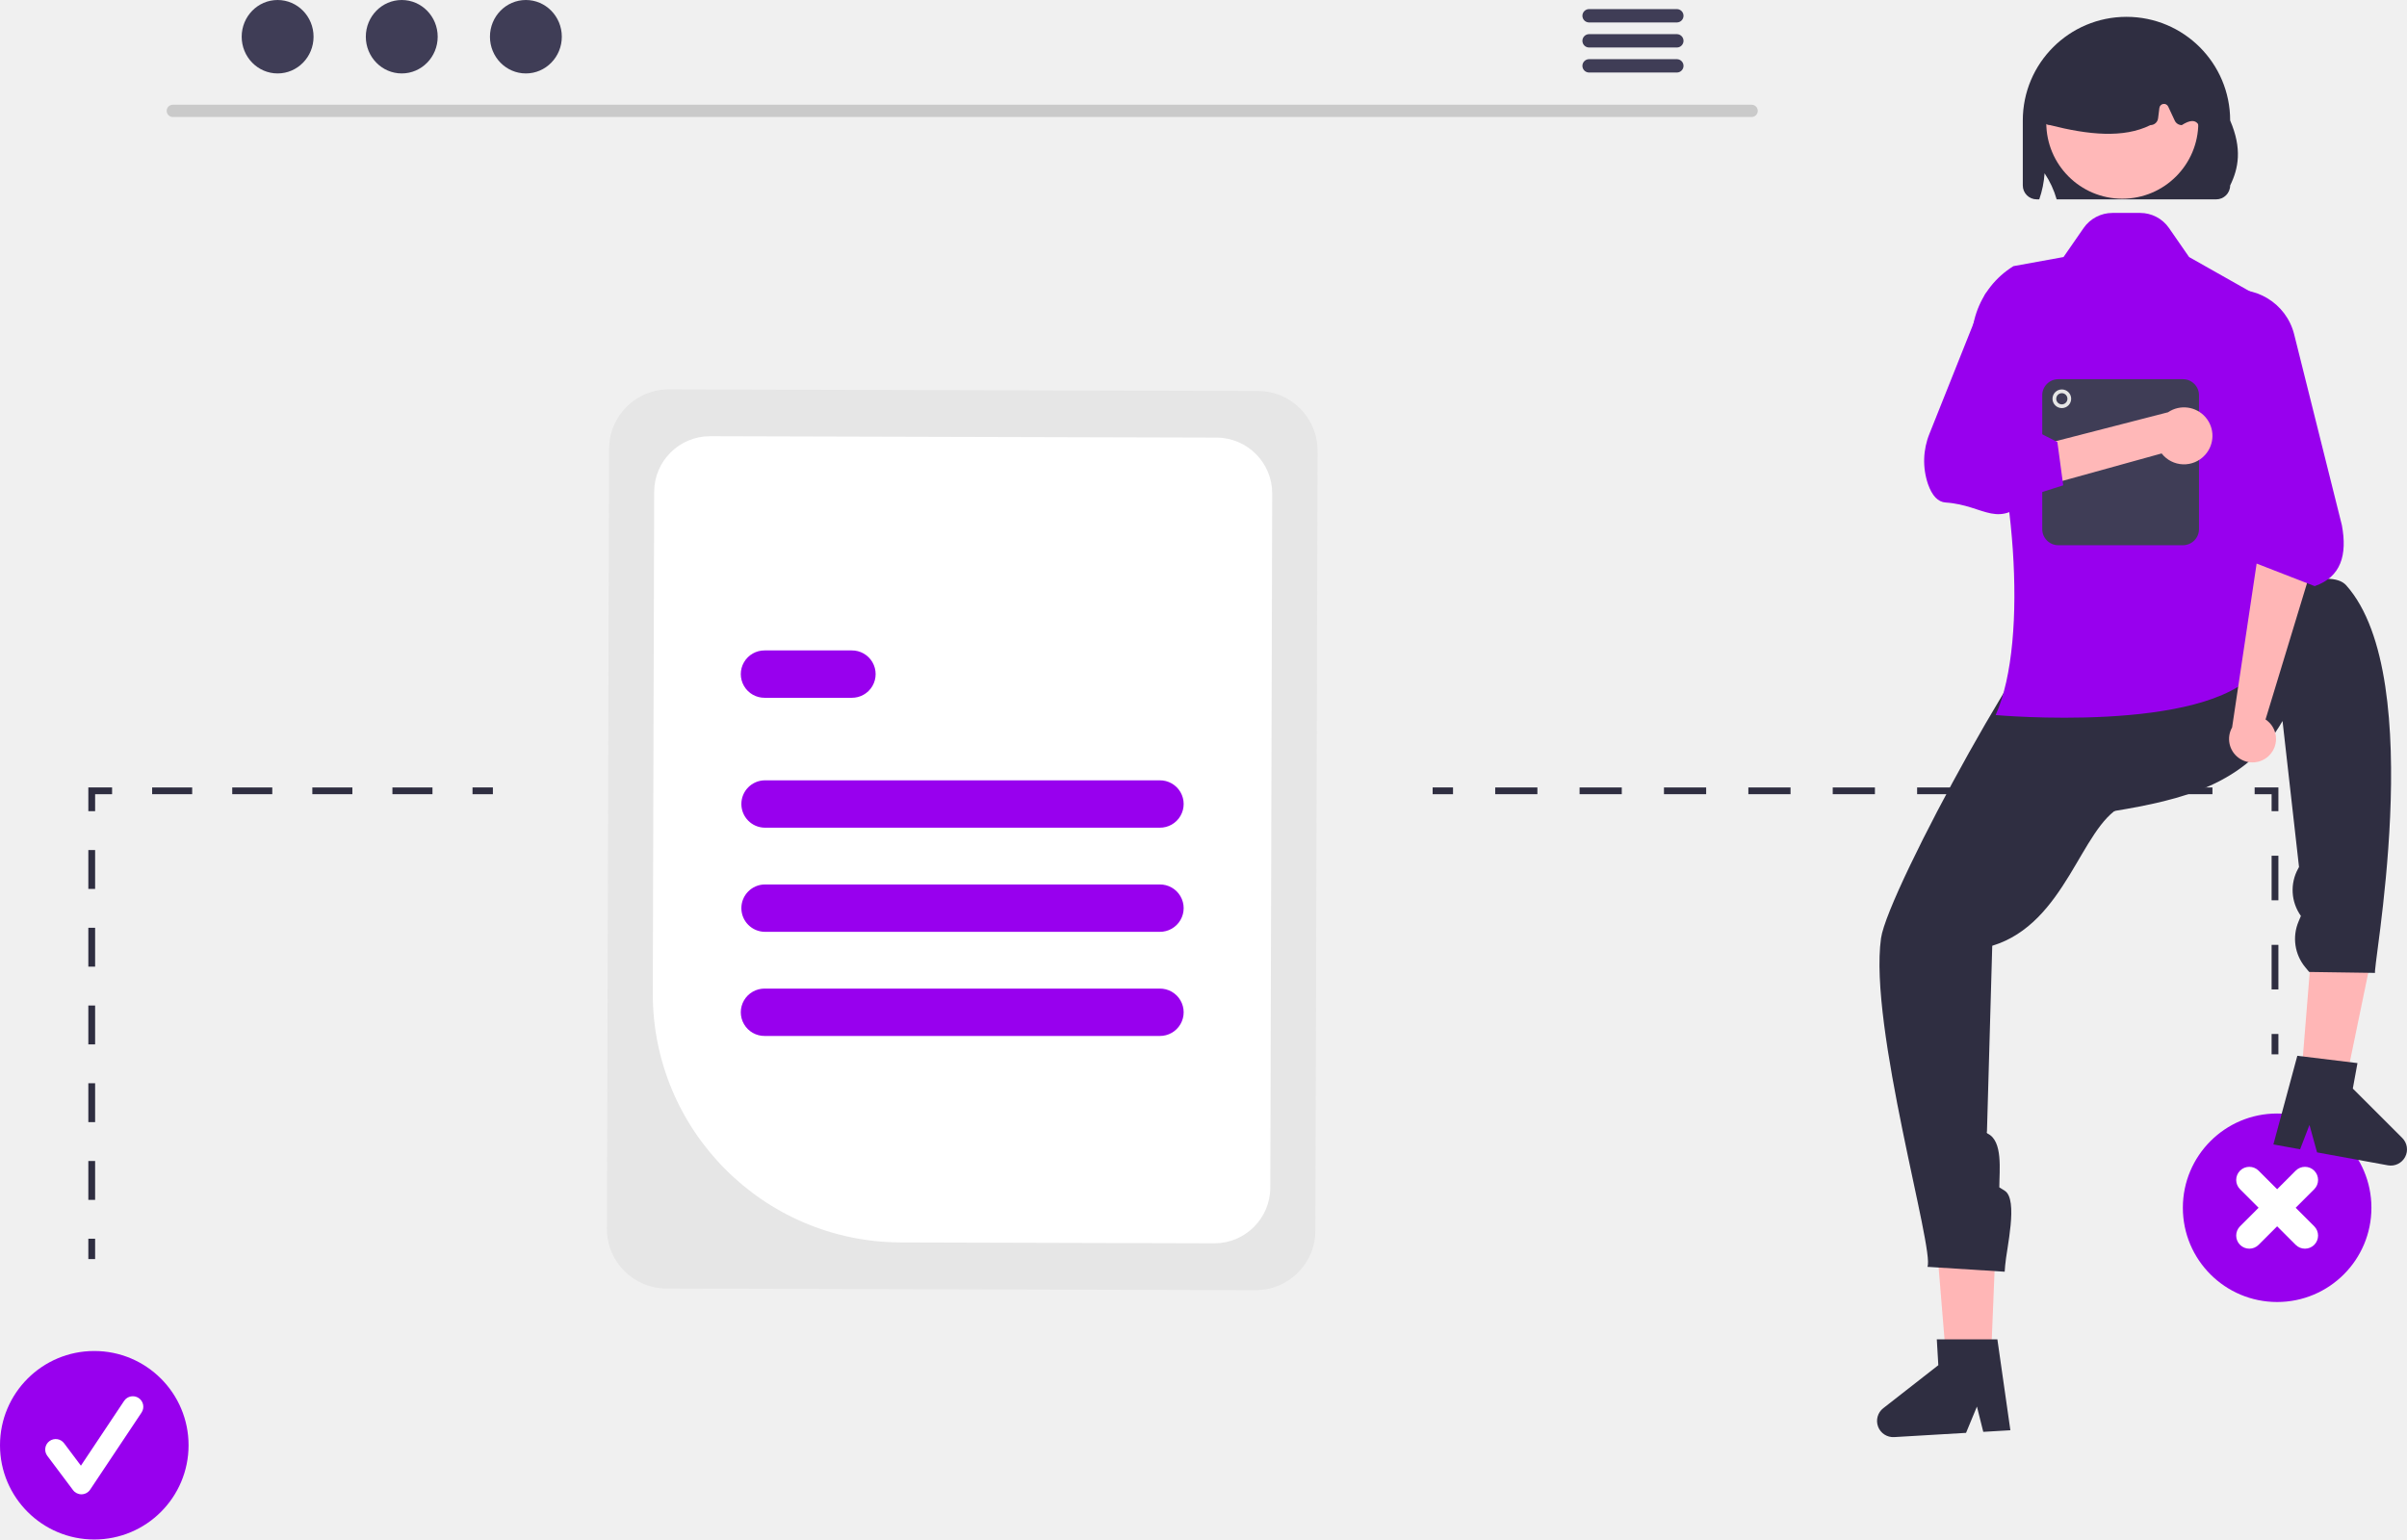
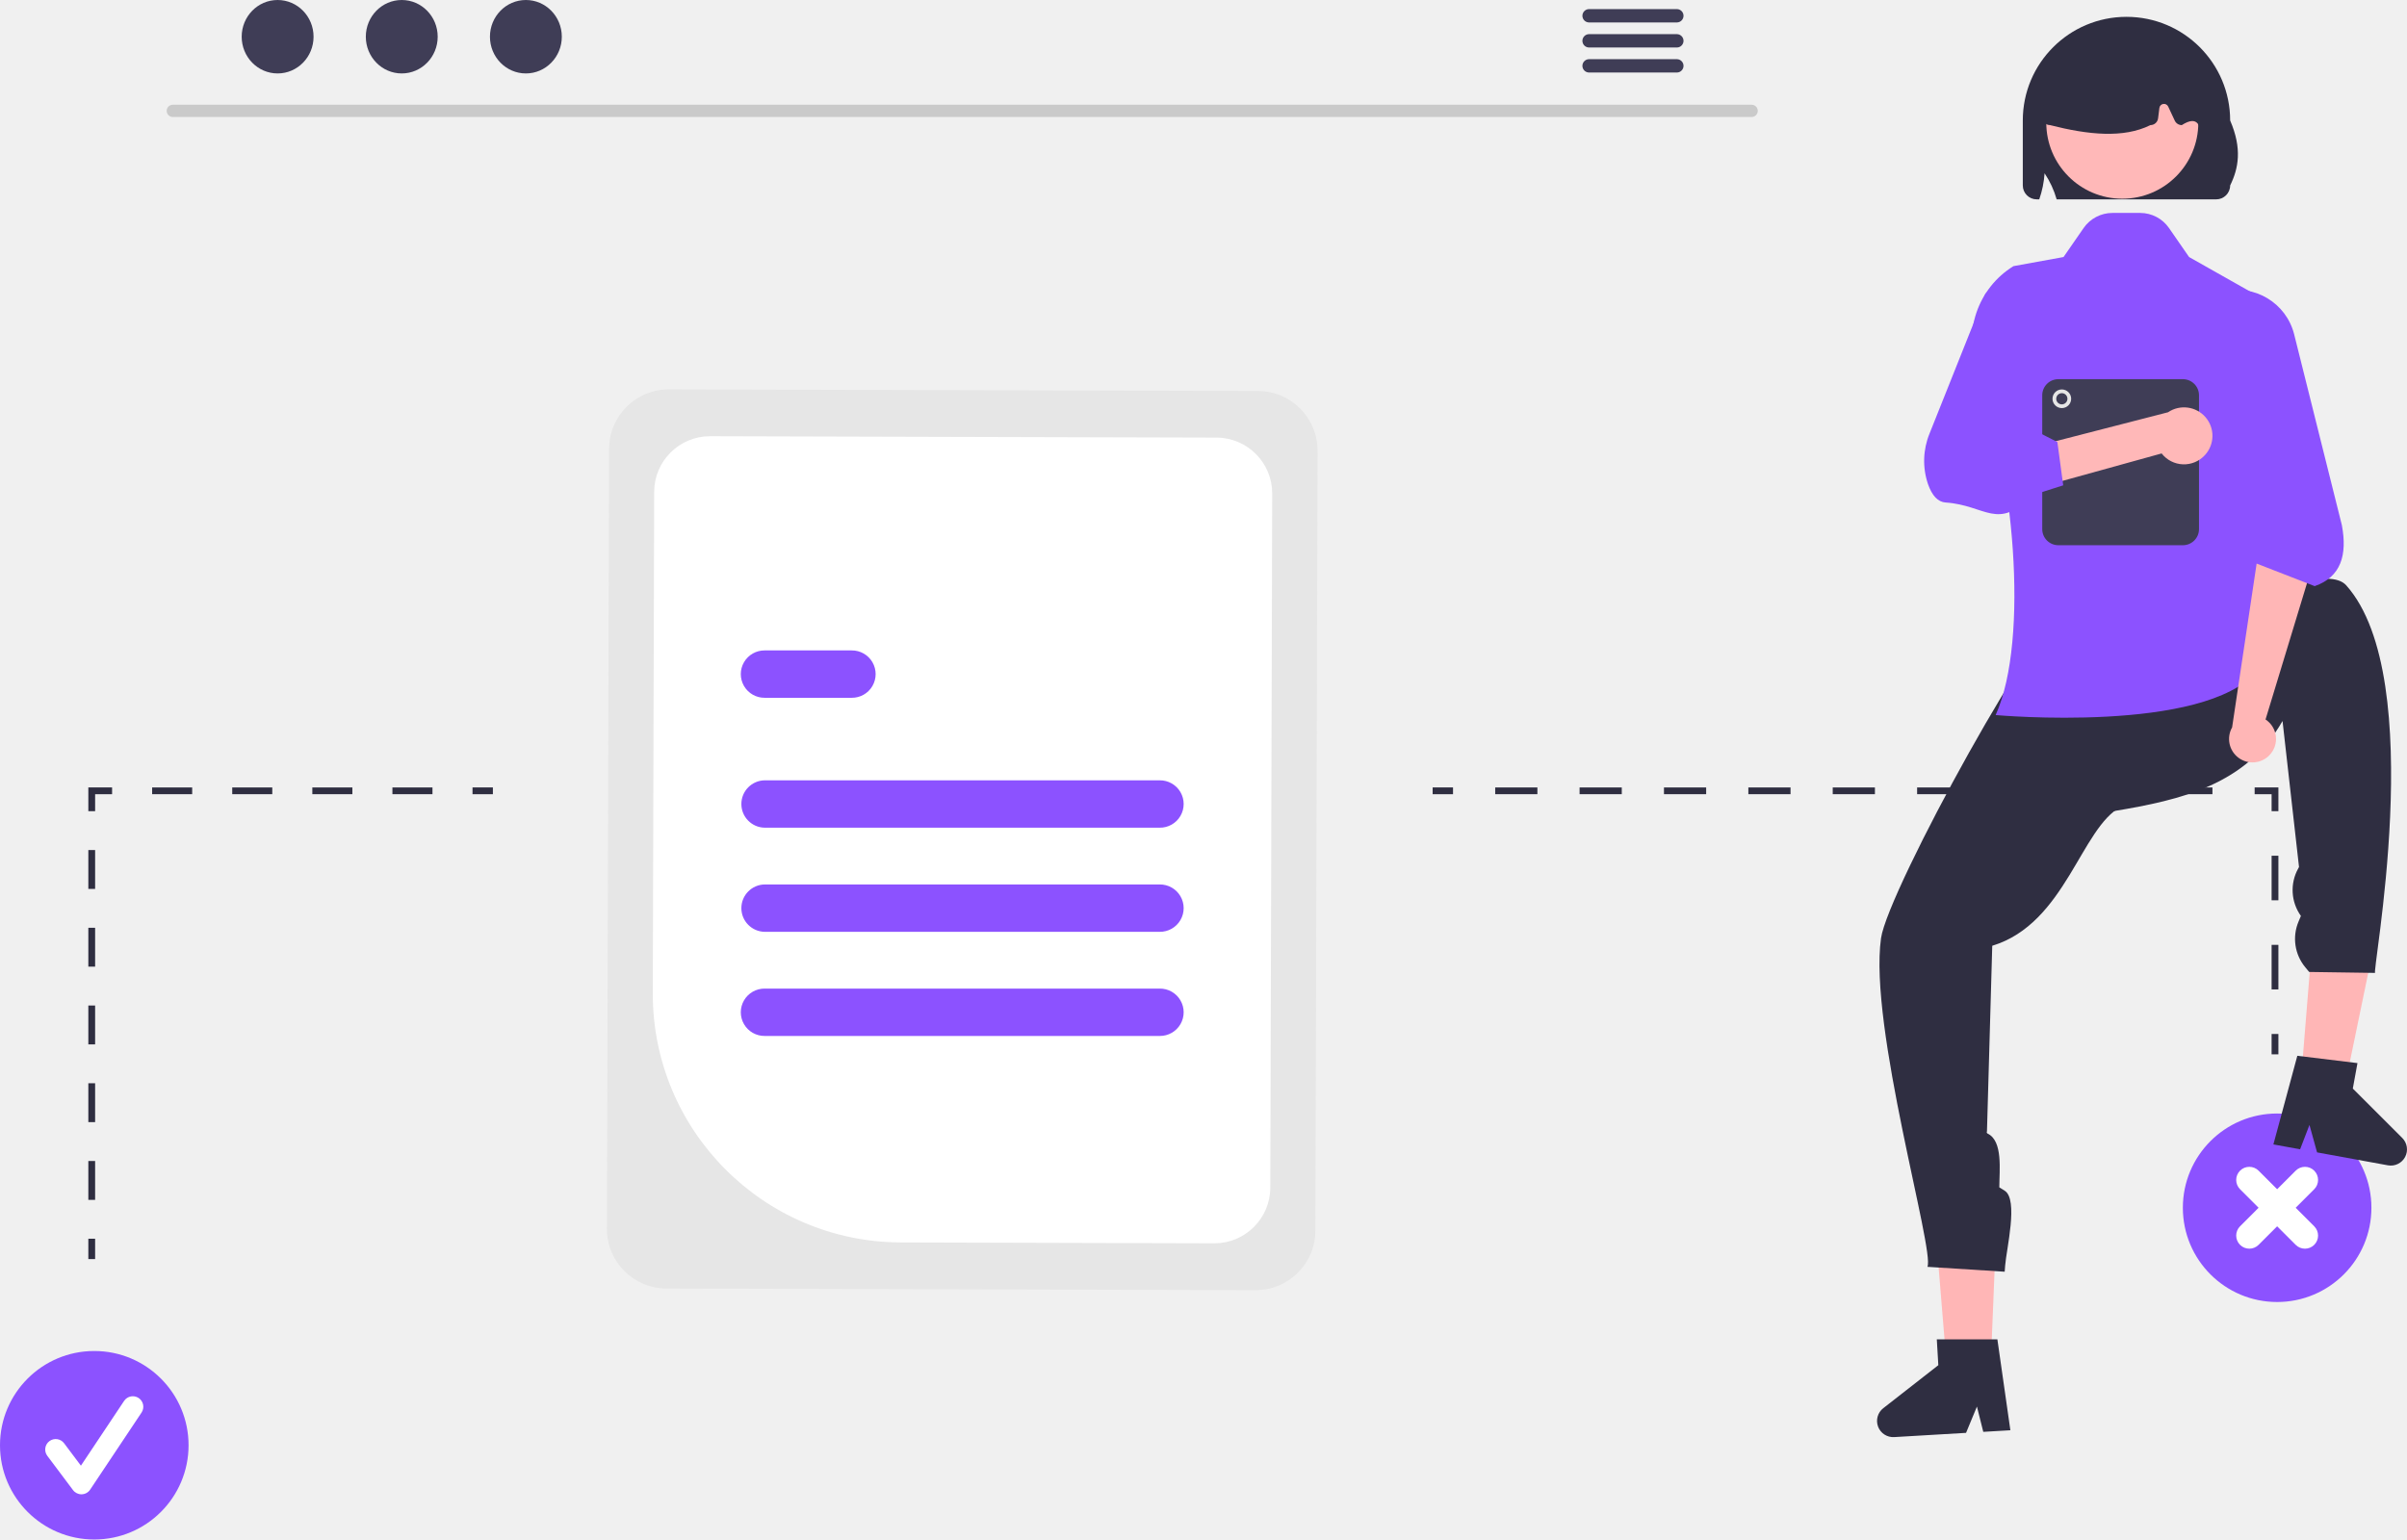
<svg xmlns="http://www.w3.org/2000/svg" data-name="Layer 1" width="709.233" height="453.762" viewBox="0 0 709.233 453.762">
  <path d="M761.555,257.603h-465.293a1.807,1.807,0,0,1,0-3.613h465.293a1.807,1.807,0,0,1,0,3.613Z" transform="translate(-245.3837 -223.1191)" fill="#cacaca" />
  <ellipse cx="81.803" cy="10.823" rx="10.588" ry="10.823" fill="#3f3d56" />
  <ellipse cx="118.378" cy="10.823" rx="10.588" ry="10.823" fill="#3f3d56" />
  <ellipse cx="154.953" cy="10.823" rx="10.588" ry="10.823" fill="#3f3d56" />
  <path d="M739.534,225.802h-25.981a1.968,1.968,0,0,0,0,3.934h25.981a1.968,1.968,0,0,0,0-3.934Z" transform="translate(-245.3837 -223.1191)" fill="#3f3d56" />
  <path d="M739.534,233.186h-25.981a1.968,1.968,0,0,0,0,3.934h25.981a1.968,1.968,0,0,0,0-3.934Z" transform="translate(-245.3837 -223.1191)" fill="#3f3d56" />
  <path d="M739.534,240.561h-25.981a1.968,1.968,0,0,0,0,3.934h25.981a1.968,1.968,0,0,0,0-3.934Z" transform="translate(-245.3837 -223.1191)" fill="#3f3d56" />
  <path d="M424.217,585.305l.637-229.92A17.572,17.572,0,0,1,442.456,337.881l173.641.481a17.572,17.572,0,0,1,17.504,17.601L632.963,585.884a17.572,17.572,0,0,1-17.601,17.504l-173.641-.481A17.572,17.572,0,0,1,424.217,585.305Z" transform="translate(-245.3837 -223.1191)" fill="#e6e6e6" />
  <path d="M437.729,515.896l.41-147.814A16.457,16.457,0,0,1,454.623,351.69l149.23.414a16.457,16.457,0,0,1,16.394,16.484l-.567,204.598a16.457,16.457,0,0,1-16.485,16.393l-92.445-.256A73.306,73.306,0,0,1,437.729,515.896Z" transform="translate(-245.3837 -223.1191)" fill="#fff" />
-   <path d="M587.089,467.079H470.729a6.982,6.982,0,0,1,0-13.963H587.089a6.982,6.982,0,1,1,0,13.963Z" transform="translate(-245.3837 -223.1191)" fill="#9800ee" />
-   <path d="M496.328,428.791H470.729a6.982,6.982,0,1,1,0-13.963h25.599a6.982,6.982,0,1,1,0,13.963Z" transform="translate(-245.3837 -223.1191)" fill="#9800ee" />
-   <path d="M587.089,528.465H470.729a6.982,6.982,0,1,1,0-13.963H587.089a6.982,6.982,0,1,1,0,13.963Z" transform="translate(-245.3837 -223.1191)" fill="#9800ee" />
-   <path d="M587.089,497.772H470.729a6.982,6.982,0,0,1,0-13.963H587.089a6.982,6.982,0,1,1,0,13.963Z" transform="translate(-245.3837 -223.1191)" fill="#9800ee" />
-   <circle cx="27.78" cy="425.982" r="27.78" fill="#9800ee" />
+   <path d="M587.089,467.079H470.729a6.982,6.982,0,0,1,0-13.963H587.089a6.982,6.982,0,1,1,0,13.963Z" transform="translate(-245.3837 -223.1191)" fill="#8C52FF" />
+   <path d="M496.328,428.791H470.729a6.982,6.982,0,1,1,0-13.963h25.599a6.982,6.982,0,1,1,0,13.963Z" transform="translate(-245.3837 -223.1191)" fill="#8C52FF" />
+   <path d="M587.089,528.465H470.729a6.982,6.982,0,1,1,0-13.963H587.089a6.982,6.982,0,1,1,0,13.963Z" transform="translate(-245.3837 -223.1191)" fill="#8C52FF" />
+   <path d="M587.089,497.772H470.729a6.982,6.982,0,0,1,0-13.963H587.089a6.982,6.982,0,1,1,0,13.963Z" transform="translate(-245.3837 -223.1191)" fill="#8C52FF" />
+   <circle cx="27.78" cy="425.982" r="27.78" fill="#8C52FF" />
  <path d="M269.374,663.559a3.089,3.089,0,0,1-2.472-1.236l-7.579-10.105a3.09,3.09,0,1,1,4.944-3.708l4.958,6.611,12.735-19.102a3.09,3.09,0,0,1,5.142,3.428L271.945,662.183a3.091,3.091,0,0,1-2.485,1.375C269.431,663.559,269.403,663.559,269.374,663.559Z" transform="translate(-245.3837 -223.1191)" fill="#fff" />
  <rect x="26.028" y="365.11" width="2" height="6" fill="#2f2e41" />
  <path d="M273.411,576.773h-2V565.317h2Zm0-22.913h-2V542.404h2Zm0-22.912h-2v-11.457h2Zm0-22.913h-2V496.579h2Zm0-22.913h-2V473.666h2Z" transform="translate(-245.3837 -223.1191)" fill="#2f2e41" />
  <polygon points="28.028 239.091 26.028 239.091 26.028 232.091 33.028 232.091 33.028 234.091 28.028 234.091 28.028 239.091" fill="#2f2e41" />
  <path d="M372.814,457.21H361.013v-2h11.8Zm-23.601,0h-11.8v-2h11.8Zm-23.601,0H313.812v-2h11.8Zm-23.601,0H290.212v-2H302.012Z" transform="translate(-245.3837 -223.1191)" fill="#2f2e41" />
  <rect x="139.231" y="232.091" width="6" height="2" fill="#2f2e41" />
  <rect x="669.34" y="304.762" width="2" height="6" fill="#2f2e41" />
  <path d="M916.724,514.747h-2V501.613h2Zm0-26.269h-2V475.345h2Z" transform="translate(-245.3837 -223.1191)" fill="#2f2e41" />
  <polygon points="671.34 239.091 669.34 239.091 669.34 234.091 664.34 234.091 664.34 232.091 671.34 232.091 671.34 239.091" fill="#2f2e41" />
  <path d="M897.292,457.21H884.86v-2h12.432Zm-24.863,0H859.996v-2H872.428Zm-24.864,0H835.133v-2h12.432Zm-24.863,0H810.27v-2h12.432Zm-24.863,0H785.406v-2h12.432Zm-24.864,0H760.543v-2H772.974Zm-24.863,0H735.679v-2h12.432Zm-24.863,0H710.816v-2h12.432Zm-24.864,0H685.952v-2h12.432Z" transform="translate(-245.3837 -223.1191)" fill="#2f2e41" />
  <rect x="422.137" y="232.091" width="6" height="2" fill="#2f2e41" />
-   <circle cx="670.969" cy="355.982" r="27.78" fill="#9800ee" />
+   <circle cx="670.969" cy="355.982" r="27.78" fill="#8C52FF" />
  <path d="M921.817,579.101l5.465-5.465a3.864,3.864,0,0,0-5.465-5.465l-5.465,5.465-5.465-5.465a3.864,3.864,0,0,0-5.465,5.465l5.465,5.465-5.465,5.465a3.864,3.864,0,1,0,5.465,5.465l5.465-5.465,5.465,5.465a3.864,3.864,0,1,0,5.465-5.465Z" transform="translate(-245.3837 -223.1191)" fill="#fff" />
  <polygon points="593.025 189.762 599.025 225.376 656.025 194.762 593.025 189.762" fill="#2f2e41" />
  <polygon points="586.215 411.204 574.274 410.717 570.471 364.429 588.094 365.148 586.215 411.204" fill="#ffb6b6" />
  <path d="M832.409,501.881c21.66-6.604,26.105-34.837,38-41-.03-14.911.569-61.152-14.316-60.272-8.29.49-54.476,85.031-56.456,99.037-3.673,25.986,15.938,92.309,13.663,96.866l22.774,1.441.133-1.792c.361-4.862,3.992-19.523-.15-22.096l-1.569-.975v0c.014-5.056,1.117-13.668-3.443-15.851l0,0a.459.459,0,0,1-.193-.654Z" transform="translate(-245.3837 -223.1191)" fill="#2f2e41" />
  <path d="M837.751,644.68l-7.985.471-1.87-7.455-3.206,7.754L803.512,646.699a4.769,4.769,0,0,1-3.217-8.519l16.224-12.677-.449-7.622,17.852.013Z" transform="translate(-245.3837 -223.1191)" fill="#2f2e41" />
  <polygon points="677.229 327.78 689.141 328.745 698.531 283.261 680.951 281.836 677.229 327.78" fill="#ffb6b6" />
  <path d="M917.943,435.628c-10.683,18.774-29.795,23.256-49.612,26.541-8.617-12.17-21.751-29.136-9.11-37.045,7.04-4.404,68.065-40.034,77.486-29.483,24.596,27.549,7.049,116.2,8.561,114.24l-19.482-.283-1.147-1.384a13.1,13.1,0,0,1-1.998-13.422l.714-1.704,0,0a13.1,13.1,0,0,1-.802-13.971l.247-.445Z" transform="translate(-245.3837 -223.1191)" fill="#2f2e41" />
  <path d="M922.301,534.31l17.721,2.153-1.371,7.511,14.566,14.552a4.769,4.769,0,0,1-4.227,8.066L928.12,562.782l-2.242-8.086-2.76,7.173-7.869-1.436Z" transform="translate(-245.3837 -223.1191)" fill="#2f2e41" />
-   <path d="M875.997,285.881h-8.176a10.329,10.329,0,0,0-8.492,4.449l-5.92,8.551-14.75,2.683a25.881,25.881,0,0,0-10.581,31.248c10.437,27.298,15.475,78.463,5.331,101.069,0,0,61.542,5.575,77-13s3-109,3-109l-23-13-5.919-8.55A10.329,10.329,0,0,0,875.997,285.881Z" transform="translate(-245.3837 -223.1191)" fill="#9800ee" />
+   <path d="M875.997,285.881h-8.176a10.329,10.329,0,0,0-8.492,4.449l-5.92,8.551-14.75,2.683a25.881,25.881,0,0,0-10.581,31.248c10.437,27.298,15.475,78.463,5.331,101.069,0,0,61.542,5.575,77-13s3-109,3-109l-23-13-5.919-8.55A10.329,10.329,0,0,0,875.997,285.881Z" transform="translate(-245.3837 -223.1191)" fill="#8C52FF" />
  <path d="M914.138,445.654a6.875,6.875,0,0,0-1.202-10.473L926.409,390.881l-15-9-8.324,55.633a6.912,6.912,0,0,0,11.053,8.14Z" transform="translate(-245.3837 -223.1191)" fill="#ffb6b6" />
-   <path d="M927.409,395.881l-18-7,.768-8.987L888.79,333.077a17.332,17.332,0,0,1,11.563-24.017h0a17.351,17.351,0,0,1,21.017,12.613l14.056,56.243C937.052,386.646,935.214,393.166,927.409,395.881Z" transform="translate(-245.3837 -223.1191)" fill="#9800ee" />
+   <path d="M927.409,395.881l-18-7,.768-8.987L888.79,333.077a17.332,17.332,0,0,1,11.563-24.017h0a17.351,17.351,0,0,1,21.017,12.613l14.056,56.243C937.052,386.646,935.214,393.166,927.409,395.881Z" transform="translate(-245.3837 -223.1191)" fill="#8C52FF" />
  <path d="M902.509,258.631a30.55,30.55,0,1,0-61.1,0v19.15a4.106,4.106,0,0,0,4.1,4.1h.75a29.296,29.296,0,0,0,1.57-7.69,27.451,27.451,0,0,1,3.56,7.69h47.01a4.114,4.114,0,0,0,4.11-4.1C904.979,272.741,906.089,266.961,902.509,258.631Z" transform="translate(-245.3837 -223.1191)" fill="#2f2e41" />
  <circle cx="625.344" cy="36.176" r="22.397" fill="#ffb8b8" />
  <path d="M847.716,259.209a2.28,2.28,0,0,1-.534-1.818l2.653-18.475a2.283,2.283,0,0,1,1.29-1.75c13.542-6.338,27.275-6.346,40.817-.024a2.297,2.297,0,0,1,1.303,1.857l2.771,14.499a2.285,2.285,0,0,1-.582,1.751c-.431.474-1.034,10.892-1.675,10.892.541-6.21-.767-9.181-5.504-6.146a2.289,2.289,0,0,1-2.066-1.315l-1.938-4.153a1.368,1.368,0,0,0-2.597.409l-.383,3.063a2.283,2.283,0,0,1-2.262,1.997c-7.915,3.927-18.294,2.87-29.57,0A2.28,2.28,0,0,1,847.716,259.209Z" transform="translate(-245.3837 -223.1191)" fill="#2f2e41" />
  <path d="M888.587,383.821H851.879a4.747,4.747,0,0,1-4.741-4.741V339.622a4.746,4.746,0,0,1,4.741-4.741H888.587a4.746,4.746,0,0,1,4.741,4.741V379.08A4.747,4.747,0,0,1,888.587,383.821Z" transform="translate(-245.3837 -223.1191)" fill="#3f3d56" />
  <circle cx="607.528" cy="117.536" r="2.749" fill="#e6e6e6" />
  <circle cx="607.528" cy="117.536" r="1.65" fill="#3f3d56" />
  <path d="M895.1,357.227a8.34,8.34,0,0,1-12.78-.458L849.409,365.881l-5-11,39.795-10.248a8.385,8.385,0,0,1,10.896,12.595Z" transform="translate(-245.3837 -223.1191)" fill="#ffb8b8" />
-   <path d="M853.318,366.164l-9.235,2.948c-10.043,10.611-13.596,2.911-25.432,2.115-2.227-.15-3.97-1.978-5.18-5.432a21.256,21.256,0,0,1,.463-14.894L830.376,309.696l6.881-5.638,9.608,11.514-7.377,31.654,12.11,6.172Z" transform="translate(-245.3837 -223.1191)" fill="#9800ee" />
+   <path d="M853.318,366.164l-9.235,2.948c-10.043,10.611-13.596,2.911-25.432,2.115-2.227-.15-3.97-1.978-5.18-5.432a21.256,21.256,0,0,1,.463-14.894L830.376,309.696l6.881-5.638,9.608,11.514-7.377,31.654,12.11,6.172Z" transform="translate(-245.3837 -223.1191)" fill="#8C52FF" />
</svg>
